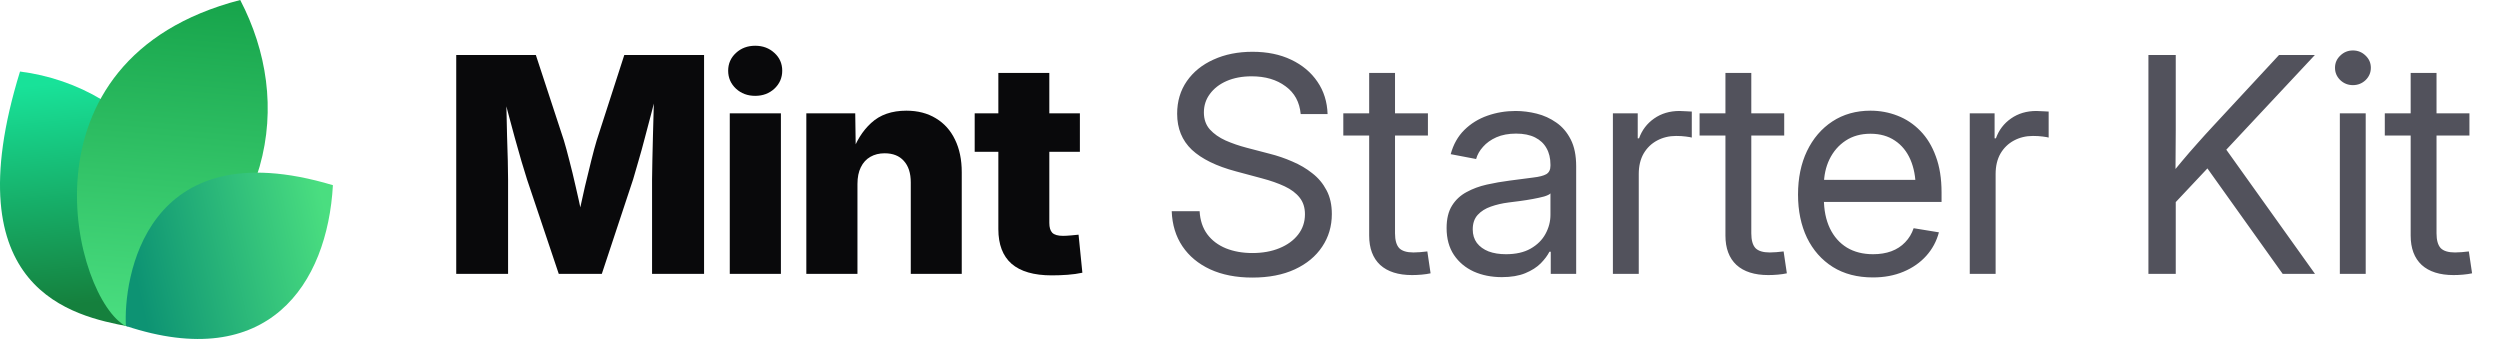
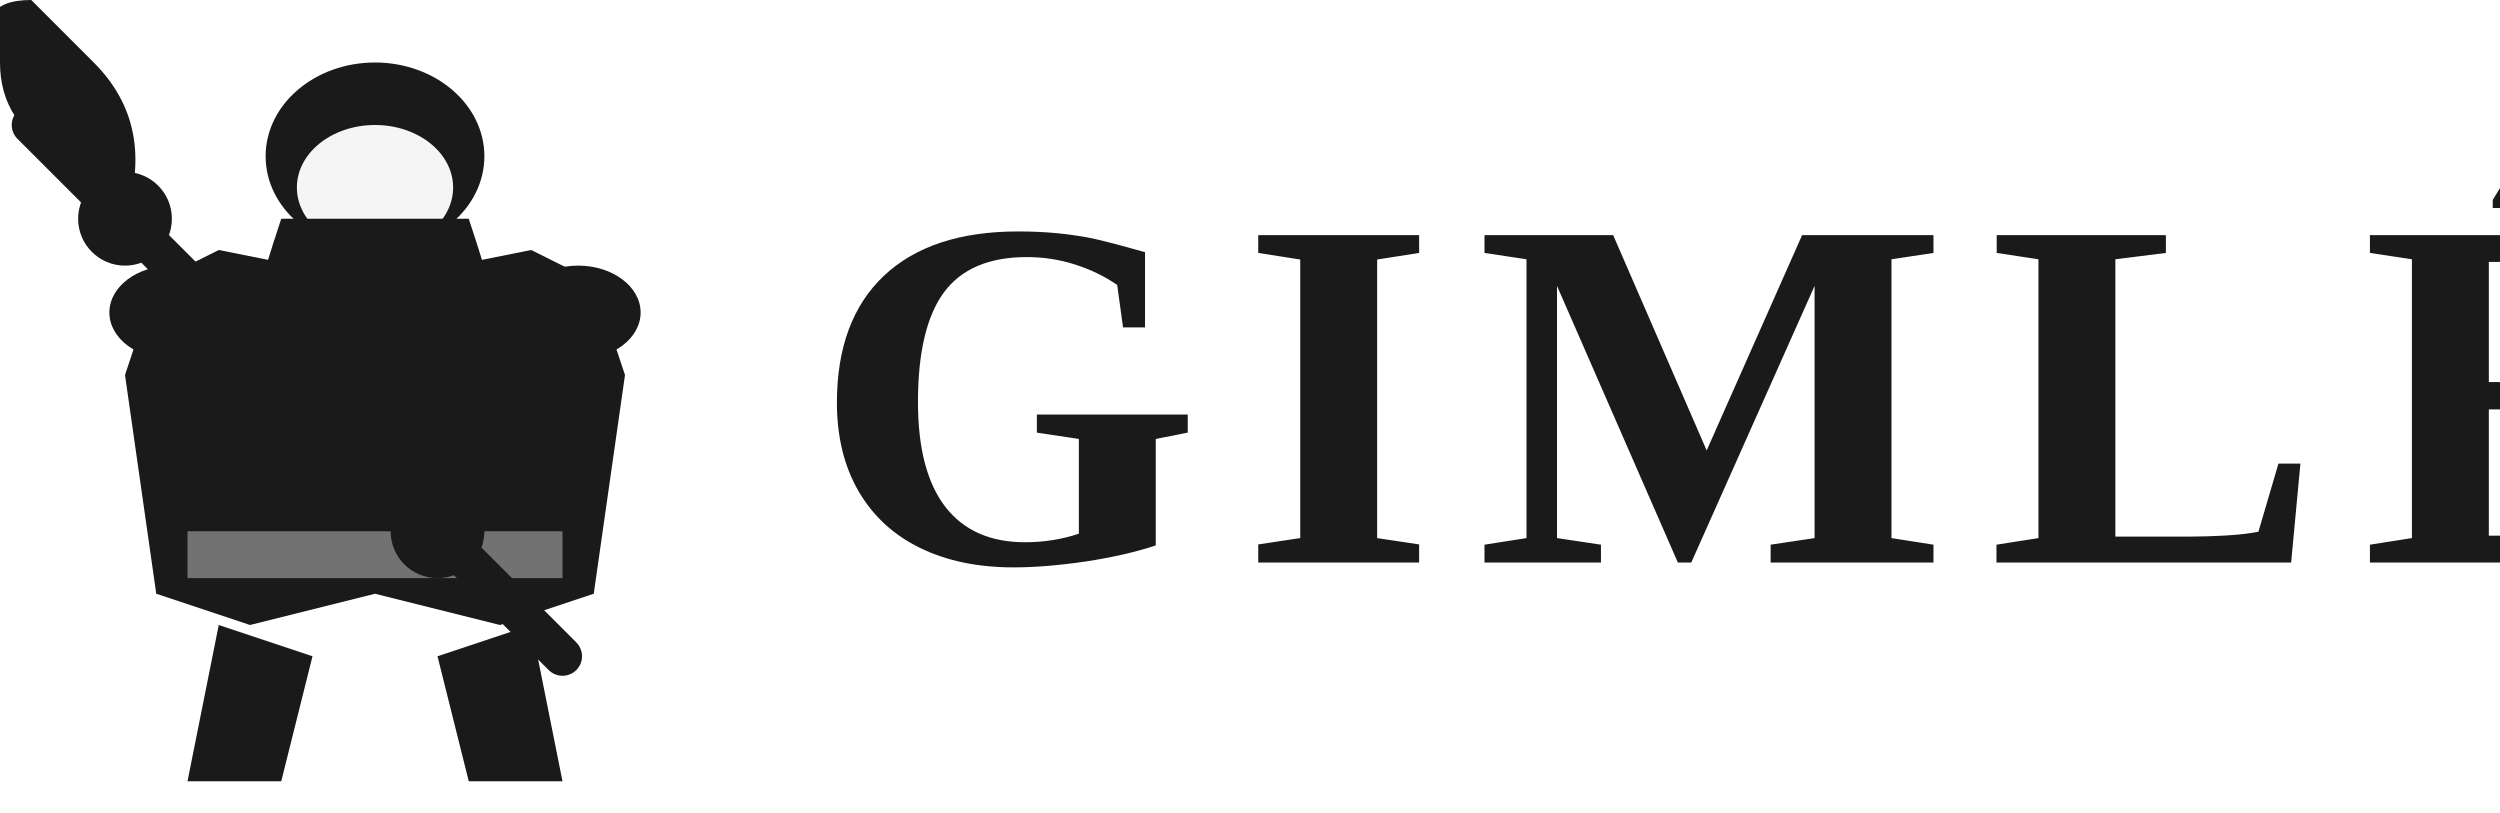
- <svg xmlns="http://www.w3.org/2000/svg" width="177" height="24" viewBox="0 0 177 24" fill="none">
-   <path d="M9.061 23.108C5.268 22.377 -3.391 20.627 1.417 5.064C9.634 6.099 16.973 14.064 9.061 23.108Z" fill="url(#paint0_linear_17557_2020)" />
-   <path d="M8.919 23.094C5.276 21.222 0.784 4.209 17.007 0C20.757 7.193 19.621 16.545 8.919 23.094Z" fill="url(#paint1_linear_17557_2020)" />
-   <path d="M8.914 23.079C8.735 19.882 10.159 9.085 23.57 13.111C23.181 20.123 18.984 26.418 8.914 23.079Z" fill="url(#paint2_linear_17557_2020)" />
-   <path d="M32.301 19.392V3.894H37.938L39.925 9.948C40.036 10.315 40.164 10.787 40.31 11.362C40.462 11.938 40.611 12.552 40.757 13.204C40.91 13.855 41.048 14.483 41.173 15.086C41.305 15.682 41.412 16.192 41.495 16.615H40.695C40.771 16.192 40.871 15.682 40.996 15.086C41.128 14.49 41.267 13.866 41.412 13.214C41.565 12.562 41.714 11.948 41.86 11.373C42.005 10.79 42.133 10.315 42.244 9.948L44.2 3.894H49.848V19.392H46.166V12.704C46.166 12.357 46.173 11.917 46.187 11.383C46.2 10.849 46.214 10.27 46.228 9.646C46.249 9.022 46.266 8.391 46.28 7.753C46.301 7.115 46.311 6.519 46.311 5.964H46.623C46.485 6.561 46.332 7.181 46.166 7.826C45.999 8.471 45.833 9.102 45.666 9.719C45.507 10.336 45.351 10.901 45.198 11.414C45.053 11.928 44.928 12.357 44.824 12.704L42.608 19.392H39.561L37.314 12.704C37.203 12.357 37.072 11.928 36.919 11.414C36.773 10.901 36.614 10.34 36.441 9.729C36.274 9.112 36.104 8.481 35.931 7.836C35.764 7.192 35.608 6.567 35.463 5.964H35.827C35.834 6.512 35.844 7.105 35.858 7.743C35.872 8.374 35.886 9.005 35.9 9.636C35.92 10.26 35.938 10.839 35.952 11.373C35.965 11.907 35.972 12.351 35.972 12.704V19.392H32.301ZM51.668 19.392V8.024H55.288V19.392H51.668ZM53.468 6.786C52.927 6.786 52.473 6.616 52.105 6.276C51.738 5.93 51.554 5.507 51.554 5.007C51.554 4.508 51.738 4.088 52.105 3.749C52.473 3.409 52.927 3.239 53.468 3.239C54.009 3.239 54.463 3.409 54.83 3.749C55.198 4.082 55.382 4.501 55.382 5.007C55.382 5.507 55.198 5.93 54.83 6.276C54.463 6.616 54.009 6.786 53.468 6.786ZM60.708 13.027V19.392H57.088V8.024H60.551L60.593 10.967H60.281C60.593 10.024 61.061 9.268 61.685 8.7C62.309 8.124 63.138 7.836 64.171 7.836C64.975 7.836 65.672 8.017 66.262 8.377C66.851 8.731 67.302 9.234 67.614 9.885C67.933 10.537 68.092 11.307 68.092 12.194V19.392H64.483V12.912C64.483 12.26 64.32 11.754 63.994 11.394C63.675 11.033 63.221 10.853 62.632 10.853C62.25 10.853 61.914 10.936 61.623 11.102C61.332 11.269 61.106 11.515 60.947 11.841C60.787 12.16 60.708 12.555 60.708 13.027ZM76.456 8.024V10.749H69.008V8.024H76.456ZM70.683 5.163H74.292V15.783C74.292 16.102 74.361 16.334 74.5 16.48C74.646 16.625 74.899 16.698 75.259 16.698C75.405 16.698 75.596 16.688 75.831 16.667C76.074 16.646 76.251 16.629 76.362 16.615L76.632 19.309C76.313 19.378 75.963 19.427 75.582 19.455C75.207 19.482 74.836 19.496 74.469 19.496C73.2 19.496 72.25 19.222 71.619 18.674C70.995 18.127 70.683 17.308 70.683 16.22V5.163Z" fill="#09090B" />
-   <path d="M88.667 19.652C87.523 19.652 86.528 19.458 85.682 19.07C84.843 18.681 84.188 18.137 83.716 17.437C83.245 16.736 82.992 15.908 82.957 14.951H84.933C84.968 15.596 85.148 16.14 85.474 16.584C85.8 17.021 86.24 17.354 86.795 17.582C87.35 17.804 87.974 17.915 88.667 17.915C89.388 17.915 90.026 17.801 90.581 17.572C91.143 17.343 91.583 17.024 91.902 16.615C92.228 16.199 92.391 15.717 92.391 15.169C92.391 14.698 92.266 14.306 92.017 13.994C91.767 13.675 91.413 13.408 90.956 13.193C90.498 12.978 89.954 12.787 89.323 12.621L87.502 12.132C86.123 11.765 85.082 11.255 84.382 10.603C83.689 9.944 83.342 9.095 83.342 8.055C83.342 7.174 83.571 6.404 84.028 5.746C84.486 5.087 85.117 4.577 85.921 4.217C86.726 3.849 87.645 3.666 88.678 3.666C89.718 3.666 90.63 3.853 91.413 4.227C92.204 4.602 92.824 5.122 93.275 5.787C93.726 6.446 93.965 7.209 93.993 8.076H92.089C92.013 7.23 91.656 6.574 91.018 6.11C90.387 5.638 89.586 5.403 88.615 5.403C87.95 5.403 87.36 5.513 86.847 5.735C86.341 5.957 85.946 6.262 85.661 6.651C85.377 7.032 85.235 7.469 85.235 7.961C85.235 8.447 85.377 8.849 85.661 9.168C85.946 9.48 86.317 9.74 86.774 9.948C87.232 10.149 87.724 10.319 88.251 10.457L89.884 10.884C90.439 11.023 90.977 11.206 91.496 11.435C92.023 11.657 92.495 11.934 92.911 12.267C93.334 12.593 93.67 12.995 93.92 13.474C94.17 13.945 94.294 14.504 94.294 15.149C94.294 16.015 94.066 16.788 93.608 17.468C93.157 18.148 92.512 18.681 91.673 19.07C90.834 19.458 89.832 19.652 88.667 19.652ZM101.097 8.024V9.594H95.106V8.024H101.097ZM96.937 5.163H98.767V16.521C98.767 17 98.865 17.347 99.059 17.562C99.26 17.77 99.6 17.874 100.078 17.874C100.21 17.874 100.366 17.867 100.546 17.853C100.733 17.832 100.903 17.815 101.056 17.801L101.285 19.351C101.097 19.392 100.886 19.423 100.65 19.444C100.414 19.465 100.189 19.475 99.974 19.475C98.996 19.475 98.244 19.236 97.717 18.758C97.197 18.272 96.937 17.579 96.937 16.677V5.163ZM106.33 19.621C105.595 19.621 104.932 19.489 104.343 19.226C103.754 18.955 103.285 18.564 102.939 18.05C102.592 17.53 102.419 16.896 102.419 16.147C102.419 15.495 102.547 14.965 102.804 14.556C103.06 14.146 103.403 13.828 103.833 13.599C104.263 13.363 104.742 13.186 105.269 13.068C105.796 12.95 106.333 12.857 106.881 12.787C107.574 12.69 108.132 12.617 108.555 12.569C108.978 12.52 109.287 12.441 109.481 12.33C109.675 12.212 109.772 12.014 109.772 11.737V11.654C109.772 11.203 109.679 10.815 109.492 10.489C109.311 10.163 109.041 9.91 108.68 9.729C108.32 9.549 107.872 9.459 107.338 9.459C106.805 9.459 106.34 9.546 105.945 9.719C105.556 9.892 105.241 10.118 104.998 10.395C104.755 10.665 104.593 10.953 104.509 11.258L102.71 10.915C102.897 10.222 103.22 9.65 103.677 9.199C104.135 8.748 104.679 8.412 105.31 8.19C105.941 7.968 106.607 7.857 107.307 7.857C107.8 7.857 108.295 7.92 108.795 8.044C109.301 8.169 109.765 8.381 110.188 8.679C110.611 8.97 110.951 9.369 111.208 9.875C111.464 10.374 111.593 11.005 111.593 11.768V19.392H109.793V17.822H109.7C109.568 18.085 109.363 18.359 109.086 18.643C108.809 18.921 108.444 19.153 107.994 19.34C107.543 19.527 106.988 19.621 106.33 19.621ZM106.621 17.998C107.321 17.998 107.904 17.867 108.368 17.603C108.84 17.333 109.19 16.986 109.419 16.563C109.654 16.133 109.772 15.682 109.772 15.211V13.692C109.703 13.769 109.554 13.841 109.325 13.911C109.096 13.973 108.829 14.032 108.524 14.088C108.226 14.143 107.921 14.192 107.609 14.233C107.304 14.275 107.033 14.309 106.798 14.337C106.354 14.393 105.938 14.49 105.549 14.628C105.168 14.76 104.86 14.954 104.624 15.211C104.388 15.467 104.27 15.811 104.27 16.241C104.27 16.615 104.367 16.934 104.561 17.198C104.762 17.461 105.04 17.662 105.393 17.801C105.747 17.933 106.156 17.998 106.621 17.998ZM114.193 19.392V8.024H115.951V9.792H116.045C116.253 9.209 116.61 8.741 117.116 8.388C117.622 8.034 118.219 7.857 118.905 7.857C119.058 7.857 119.217 7.864 119.384 7.878C119.55 7.885 119.682 7.892 119.779 7.899V9.74C119.716 9.719 119.578 9.695 119.363 9.667C119.155 9.639 118.922 9.625 118.666 9.625C118.174 9.625 117.726 9.733 117.324 9.948C116.922 10.163 116.603 10.471 116.367 10.874C116.138 11.276 116.024 11.758 116.024 12.319V19.392H114.193ZM126.322 8.024V9.594H120.33V8.024H126.322ZM122.161 5.163H123.992V16.521C123.992 17 124.089 17.347 124.283 17.562C124.484 17.77 124.824 17.874 125.302 17.874C125.434 17.874 125.59 17.867 125.77 17.853C125.958 17.832 126.127 17.815 126.28 17.801L126.509 19.351C126.322 19.392 126.11 19.423 125.874 19.444C125.639 19.465 125.413 19.475 125.198 19.475C124.221 19.475 123.468 19.236 122.941 18.758C122.421 18.272 122.161 17.579 122.161 16.677V5.163ZM132.604 19.642C131.502 19.642 130.555 19.396 129.765 18.903C128.974 18.404 128.364 17.714 127.934 16.834C127.511 15.946 127.3 14.927 127.3 13.775C127.3 12.611 127.511 11.584 127.934 10.697C128.364 9.802 128.964 9.102 129.734 8.596C130.51 8.089 131.408 7.836 132.428 7.836C133.1 7.836 133.738 7.954 134.341 8.19C134.952 8.426 135.489 8.783 135.954 9.261C136.425 9.74 136.793 10.343 137.056 11.071C137.327 11.792 137.462 12.645 137.462 13.63V14.296H128.433V12.735H136.463L135.631 13.297C135.631 12.541 135.506 11.876 135.257 11.3C135.007 10.725 134.643 10.277 134.165 9.958C133.686 9.632 133.107 9.469 132.428 9.469C131.748 9.469 131.162 9.632 130.67 9.958C130.177 10.284 129.796 10.725 129.526 11.279C129.262 11.827 129.13 12.441 129.13 13.12V14.046C129.13 14.864 129.273 15.572 129.557 16.168C129.841 16.757 130.243 17.211 130.763 17.53C131.283 17.842 131.901 17.998 132.615 17.998C133.093 17.998 133.523 17.929 133.905 17.79C134.293 17.645 134.619 17.433 134.882 17.156C135.153 16.879 135.354 16.546 135.486 16.157L137.275 16.449C137.108 17.08 136.81 17.634 136.38 18.113C135.95 18.591 135.413 18.966 134.768 19.236C134.123 19.507 133.402 19.642 132.604 19.642ZM139.459 19.392V8.024H141.217V9.792H141.311C141.519 9.209 141.876 8.741 142.382 8.388C142.888 8.034 143.485 7.857 144.171 7.857C144.324 7.857 144.483 7.864 144.649 7.878C144.816 7.885 144.948 7.892 145.045 7.899V9.74C144.982 9.719 144.844 9.695 144.629 9.667C144.421 9.639 144.188 9.625 143.932 9.625C143.439 9.625 142.992 9.733 142.59 9.948C142.188 10.163 141.869 10.471 141.633 10.874C141.404 11.276 141.29 11.758 141.29 12.319V19.392H139.459ZM153.429 14.961V12.715C153.783 12.257 154.136 11.82 154.49 11.404C154.844 10.981 155.204 10.565 155.572 10.156C155.939 9.74 156.314 9.327 156.695 8.918L161.355 3.894H163.893L157.277 10.967H157.184L153.429 14.961ZM152.108 19.392V3.894H154.043V9.241L154.022 12.559L154.043 13.505V19.392H152.108ZM161.615 19.392L155.967 11.477L157.173 9.969L163.903 19.392H161.615ZM165.661 19.392V8.024H167.492V19.392H165.661ZM166.587 6.027C166.24 6.027 165.942 5.909 165.692 5.673C165.443 5.43 165.318 5.139 165.318 4.799C165.318 4.459 165.443 4.172 165.692 3.936C165.942 3.693 166.24 3.572 166.587 3.572C166.934 3.572 167.232 3.693 167.482 3.936C167.731 4.172 167.856 4.459 167.856 4.799C167.856 5.139 167.731 5.43 167.482 5.673C167.232 5.909 166.934 6.027 166.587 6.027ZM174.836 8.024V9.594H168.844V8.024H174.836ZM170.675 5.163H172.506V16.521C172.506 17 172.603 17.347 172.797 17.562C172.998 17.77 173.338 17.874 173.816 17.874C173.948 17.874 174.104 17.867 174.284 17.853C174.472 17.832 174.641 17.815 174.794 17.801L175.023 19.351C174.836 19.392 174.624 19.423 174.388 19.444C174.153 19.465 173.927 19.475 173.712 19.475C172.735 19.475 171.982 19.236 171.455 18.758C170.935 18.272 170.675 17.579 170.675 16.677V5.163Z" fill="#52525C" />
-   <defs>
-     <linearGradient id="paint0_linear_17557_2020" x1="3.776" y1="5.916" x2="5.232" y2="21.559" gradientUnits="userSpaceOnUse">
-       <stop stop-color="#18E299" />
-       <stop offset="1" stop-color="#15803D" />
-     </linearGradient>
-     <linearGradient id="paint1_linear_17557_2020" x1="12.171" y1="-0.718" x2="10.19" y2="22.983" gradientUnits="userSpaceOnUse">
-       <stop stop-color="#16A34A" />
-       <stop offset="1" stop-color="#4ADE80" />
-     </linearGradient>
-     <linearGradient id="paint2_linear_17557_2020" x1="23.133" y1="15.353" x2="9.338" y2="18.52" gradientUnits="userSpaceOnUse">
-       <stop stop-color="#4ADE80" />
-       <stop offset="1" stop-color="#0D9373" />
-     </linearGradient>
-   </defs>
+ <svg xmlns="http://www.w3.org/2000/svg" viewBox="0 0 160 52" fill="none">
+   <g transform="translate(0, 0)">
+     <ellipse cx="24" cy="10" rx="7" ry="6" fill="#1a1a1a" />
+     <rect x="23" y="6" width="2" height="8" fill="#1a1a1a" />
+     <ellipse cx="24" cy="12" rx="5" ry="4" fill="#f5f5f5" />
+     <path d="M18 14 Q16 20 14 28 Q18 32 24 34 Q30 32 34 28 Q32 20 30 14 Z" fill="#1a1a1a" />
+     <path d="M10 18 L14 16 L24 18 L34 16 L38 18 L40 24 L38 38 L32 40 L24 38 L16 40 L10 38 L8 24 Z" fill="#1a1a1a" />
+     <ellipse cx="11" cy="20" rx="4" ry="3" fill="#1a1a1a" />
+     <ellipse cx="37" cy="20" rx="4" ry="3" fill="#1a1a1a" />
+     <rect x="12" y="34" width="24" height="3" fill="#f5f5f5" opacity="0.4" />
+     <path d="M14 40 L12 50 L18 50 L20 42" fill="#1a1a1a" />
+     <path d="M34 40 L36 50 L30 50 L28 42" fill="#1a1a1a" />
+     <line x1="2" y1="8" x2="36" y2="42" stroke="#1a1a1a" stroke-width="2.5" stroke-linecap="round" />
+     <path d="M0 4 Q-2 0 2 0 L6 4 Q10 8 8 14 L4 10 Q0 8 0 4 Z" fill="#1a1a1a" />
+     <circle cx="8" cy="14" r="3" fill="#1a1a1a" />
+     <circle cx="28" cy="34" r="3" fill="#1a1a1a" />
+   </g>
+   <text x="52" y="36" font-family="Georgia, 'Times New Roman', serif" font-size="32" font-weight="600" fill="#1a1a1a" letter-spacing="0.08em">GIMLÉ</text>
</svg>
